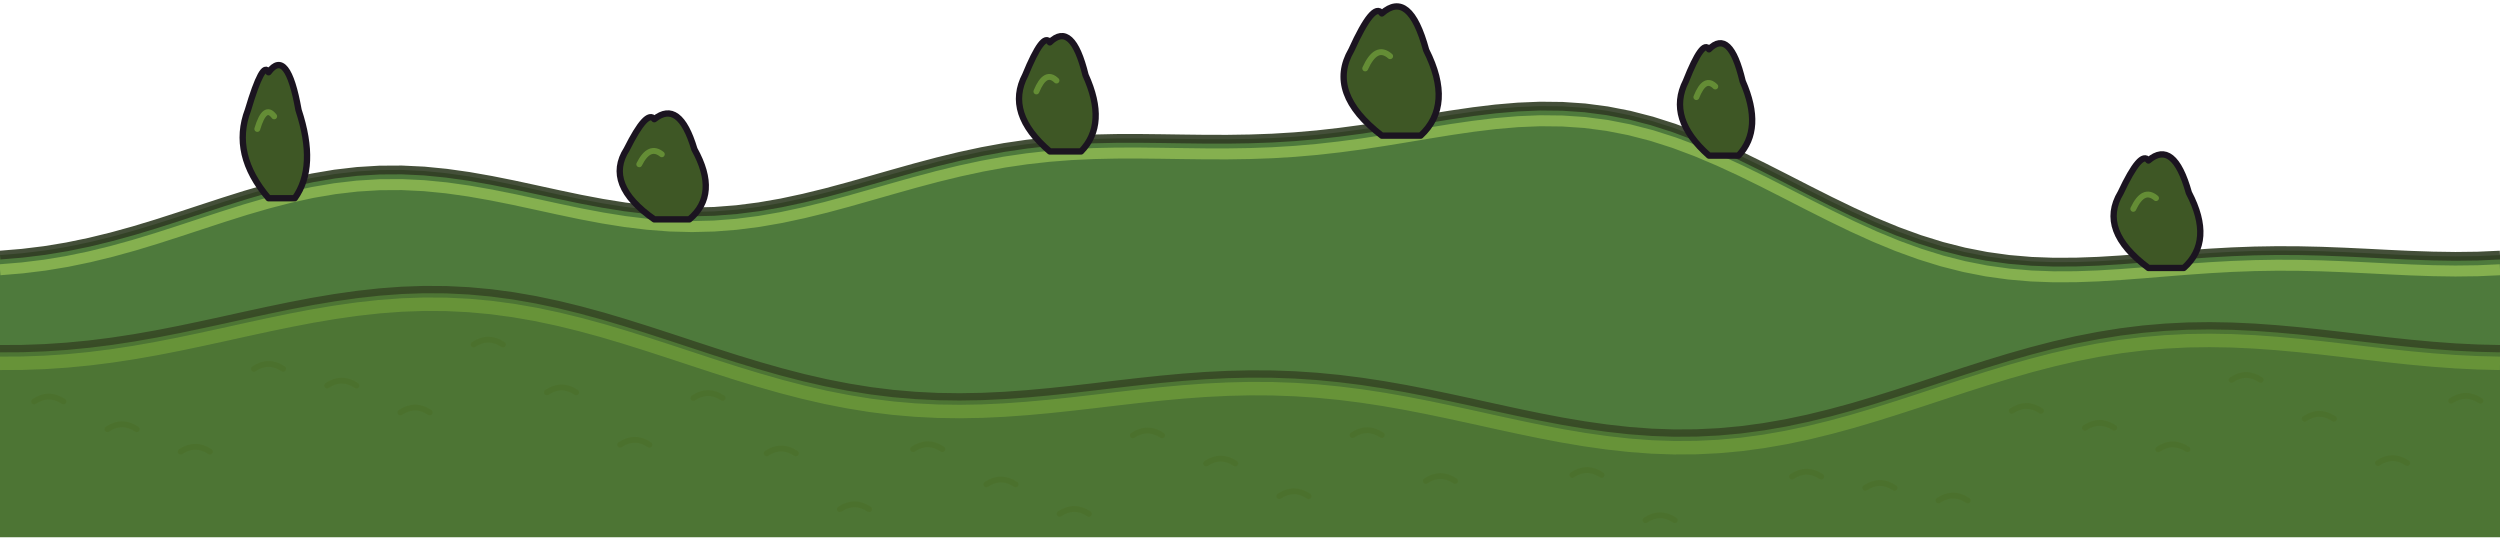
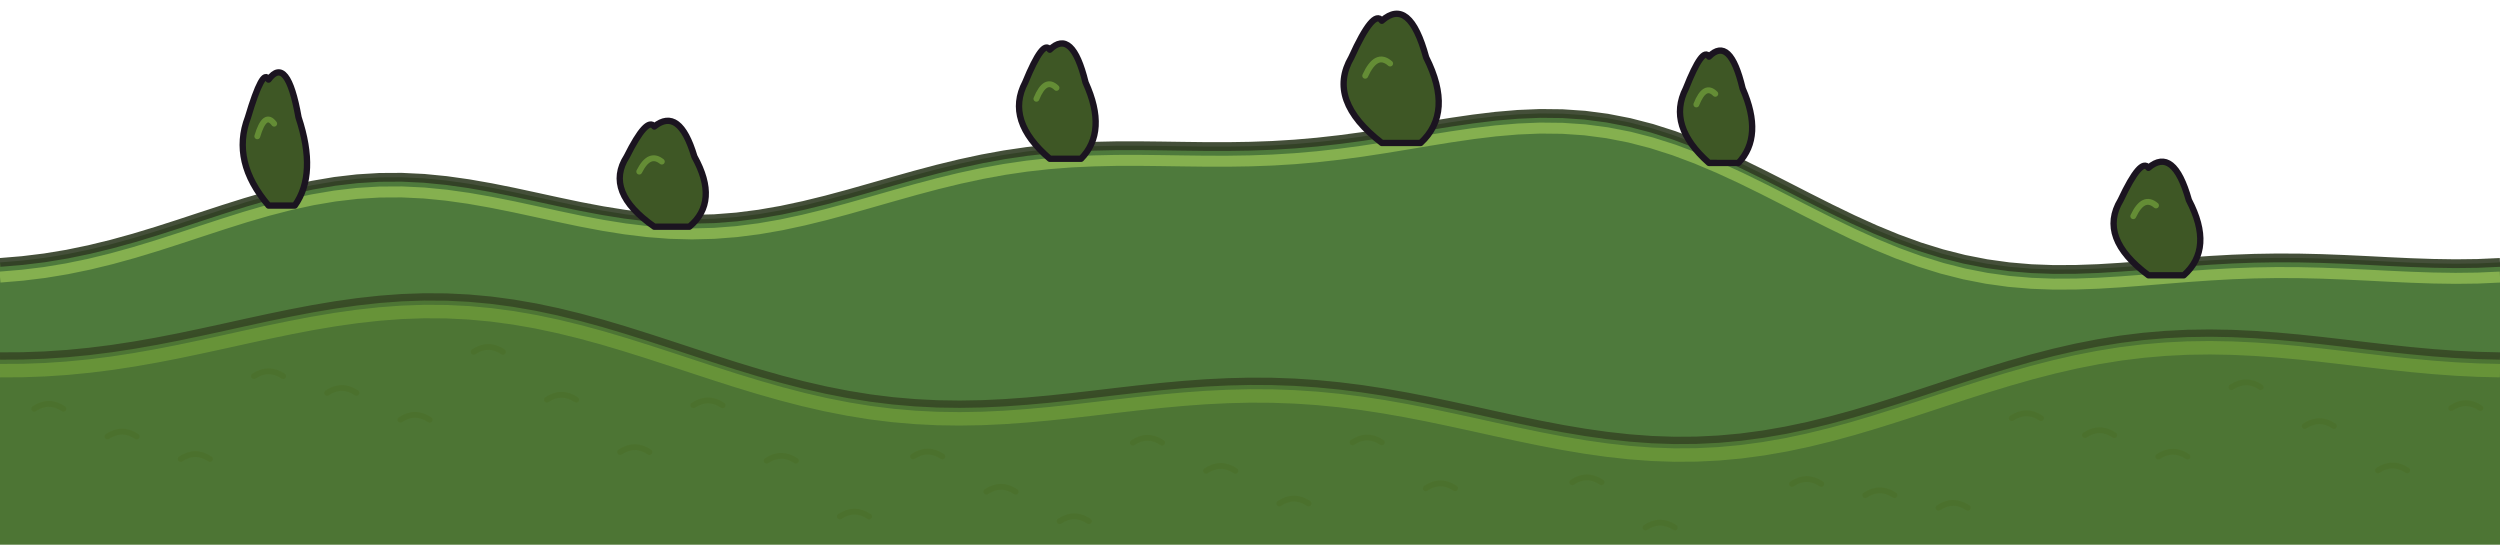
- <svg xmlns="http://www.w3.org/2000/svg" viewBox="0 0 1024 220">
-   <path d="M0,104.49 L9.14,103.73 L18.29,102.61 L27.43,101.1 L36.57,99.21 L45.71,96.98 L54.86,94.45 L64,91.68 L73.14,88.74 L82.29,85.73 L91.43,82.74 L100.57,79.86 L109.71,77.2 L118.86,74.83 L128,72.84 L137.14,71.29 L146.29,70.22 L155.43,69.66 L164.57,69.61 L173.71,70.05 L182.86,70.95 L192,72.24 L201.14,73.85 L210.29,75.68 L219.43,77.65 L228.57,79.64 L237.71,81.56 L246.86,83.29 L256,84.75 L265.14,85.86 L274.29,86.57 L283.43,86.81 L292.57,86.58 L301.71,85.87 L310.86,84.7 L320,83.11 L329.14,81.15 L338.29,78.91 L347.43,76.45 L356.57,73.86 L365.71,71.25 L374.86,68.68 L384,66.25 L393.14,64.03 L402.29,62.06 L411.43,60.39 L420.57,59.05 L429.71,58.03 L438.86,57.32 L448,56.9 L457.14,56.7 L466.29,56.68 L475.43,56.78 L484.57,56.91 L493.71,57.02 L502.86,57.03 L512,56.89 L521.14,56.56 L530.29,56 L539.43,55.21 L548.57,54.18 L557.71,52.96 L566.86,51.56 L576,50.07 L585.14,48.54 L594.29,47.06 L603.43,45.73 L612.57,44.62 L621.71,43.84 L630.86,43.46 L640,43.56 L649.14,44.18 L658.29,45.38 L667.43,47.16 L676.57,49.52 L685.71,52.44 L694.86,55.87 L704,59.74 L713.14,63.96 L722.29,68.45 L731.43,73.09 L740.57,77.77 L749.71,82.37 L758.86,86.8 L768,90.94 L777.14,94.71 L786.29,98.04 L795.43,100.88 L804.57,103.2 L813.71,104.99 L822.86,106.26 L832,107.04 L841.14,107.38 L850.29,107.34 L859.43,107.01 L868.57,106.45 L877.71,105.76 L886.86,105.01 L896,104.28 L905.14,103.64 L914.29,103.13 L923.43,102.79 L932.57,102.64 L941.71,102.68 L950.86,102.89 L960,103.24 L969.14,103.67 L978.29,104.14 L987.43,104.56 L996.57,104.87 L1005.71,105.01 L1014.86,104.9 L1024,104.49 L1024,220 L0,220 Z" fill="#4E7A3C" />
-   <path d="M0,104.49 L9.14,103.73 L18.29,102.61 L27.43,101.1 L36.57,99.21 L45.71,96.98 L54.86,94.45 L64,91.68 L73.14,88.74 L82.29,85.73 L91.43,82.74 L100.57,79.86 L109.71,77.2 L118.86,74.83 L128,72.84 L137.14,71.29 L146.29,70.22 L155.43,69.66 L164.57,69.61 L173.71,70.05 L182.86,70.95 L192,72.24 L201.14,73.85 L210.29,75.68 L219.43,77.65 L228.57,79.64 L237.71,81.56 L246.86,83.29 L256,84.75 L265.14,85.86 L274.29,86.57 L283.43,86.81 L292.57,86.58 L301.71,85.87 L310.86,84.7 L320,83.11 L329.14,81.15 L338.29,78.91 L347.43,76.45 L356.57,73.86 L365.71,71.25 L374.86,68.68 L384,66.25 L393.14,64.03 L402.29,62.06 L411.43,60.39 L420.57,59.05 L429.71,58.03 L438.86,57.32 L448,56.9 L457.14,56.7 L466.29,56.68 L475.43,56.78 L484.57,56.91 L493.71,57.02 L502.86,57.03 L512,56.89 L521.14,56.56 L530.29,56 L539.43,55.21 L548.57,54.18 L557.71,52.96 L566.86,51.56 L576,50.07 L585.14,48.54 L594.29,47.06 L603.43,45.73 L612.57,44.62 L621.71,43.84 L630.86,43.46 L640,43.56 L649.14,44.18 L658.29,45.38 L667.43,47.16 L676.57,49.52 L685.71,52.44 L694.86,55.87 L704,59.74 L713.14,63.96 L722.29,68.45 L731.43,73.09 L740.57,77.77 L749.71,82.37 L758.86,86.8 L768,90.94 L777.14,94.71 L786.29,98.04 L795.43,100.88 L804.57,103.2 L813.71,104.99 L822.86,106.26 L832,107.04 L841.14,107.38 L850.29,107.34 L859.43,107.01 L868.57,106.45 L877.71,105.76 L886.86,105.01 L896,104.28 L905.14,103.64 L914.29,103.13 L923.43,102.79 L932.57,102.64 L941.71,102.68 L950.86,102.89 L960,103.24 L969.14,103.67 L978.29,104.14 L987.43,104.56 L996.57,104.87 L1005.71,105.01 L1014.86,104.9 L1024,104.49" fill="none" stroke="#303c23" stroke-width="3.6" stroke-linecap="butt" stroke-linejoin="round" opacity="0.9" />
-   <path d="M0,110.49 L9.14,109.73 L18.29,108.61 L27.43,107.1 L36.57,105.21 L45.71,102.98 L54.86,100.45 L64,97.68 L73.14,94.74 L82.29,91.73 L91.43,88.74 L100.57,85.86 L109.71,83.2 L118.86,80.83 L128,78.84 L137.14,77.29 L146.29,76.22 L155.43,75.66 L164.57,75.61 L173.71,76.05 L182.86,76.95 L192,78.24 L201.14,79.85 L210.29,81.68 L219.43,83.65 L228.57,85.64 L237.71,87.56 L246.86,89.29 L256,90.75 L265.14,91.86 L274.29,92.57 L283.43,92.81 L292.57,92.58 L301.71,91.87 L310.86,90.7 L320,89.11 L329.14,87.15 L338.29,84.91 L347.43,82.45 L356.57,79.86 L365.71,77.25 L374.86,74.68 L384,72.25 L393.14,70.03 L402.29,68.06 L411.43,66.39 L420.57,65.05 L429.71,64.03 L438.86,63.32 L448,62.9 L457.14,62.7 L466.29,62.68 L475.43,62.78 L484.57,62.91 L493.71,63.02 L502.86,63.03 L512,62.89 L521.14,62.56 L530.29,62 L539.43,61.21 L548.57,60.18 L557.71,58.96 L566.86,57.56 L576,56.07 L585.14,54.54 L594.29,53.06 L603.43,51.73 L612.57,50.62 L621.71,49.84 L630.86,49.46 L640,49.56 L649.14,50.18 L658.29,51.38 L667.43,53.16 L676.57,55.52 L685.71,58.44 L694.86,61.87 L704,65.74 L713.14,69.96 L722.29,74.45 L731.43,79.09 L740.57,83.77 L749.71,88.37 L758.86,92.8 L768,96.94 L777.14,100.71 L786.29,104.04 L795.43,106.88 L804.57,109.2 L813.71,110.99 L822.86,112.26 L832,113.04 L841.14,113.38 L850.29,113.34 L859.43,113.01 L868.57,112.45 L877.71,111.76 L886.86,111.01 L896,110.28 L905.14,109.64 L914.29,109.13 L923.43,108.79 L932.57,108.64 L941.71,108.68 L950.86,108.89 L960,109.24 L969.14,109.67 L978.29,110.14 L987.43,110.56 L996.57,110.87 L1005.71,111.01 L1014.86,110.9 L1024,110.49" fill="none" stroke="#97C255" stroke-width="4.5" stroke-linecap="butt" stroke-linejoin="round" opacity="0.75" />
-   <path d="M110,81.2 q-15.35,-18.06 -8.44,-36.12 q6.14,-20.64 8.44,-15.48 q7.68,-10.32 12.28,15.48 q7.68,23.22 -1.54,36.12 Z" fill="#3e5725" stroke="#1B1420" stroke-width="2.6" stroke-linejoin="round" />
-   <path d="M105.39,52.82 q3.07,-10.32 6.91,-5.16" fill="none" stroke="#6E9B3A" stroke-width="2.4" stroke-linecap="round" opacity=".8" />
-   <path d="M268,89.86 q-20.53,-14.36 -11.29,-28.73 q8.21,-16.42 11.29,-12.31 q10.27,-8.21 16.42,12.31 q10.27,18.47 -2.05,28.73 Z" fill="#3e5725" stroke="#1B1420" stroke-width="2.6" stroke-linejoin="round" />
-   <path d="M261.84,67.29 q4.11,-8.21 9.24,-4.1" fill="none" stroke="#6E9B3A" stroke-width="2.4" stroke-linecap="round" opacity=".8" />
-   <path d="M430,62.03 q-18.29,-15.64 -10.06,-31.28 q7.32,-17.87 10.06,-13.4 q9.15,-8.94 14.63,13.4 q9.15,20.11 -1.83,31.28 Z" fill="#3e5725" stroke="#1B1420" stroke-width="2.6" stroke-linejoin="round" />
-   <path d="M424.51,37.46 q3.66,-8.94 8.23,-4.47" fill="none" stroke="#6E9B3A" stroke-width="2.4" stroke-linecap="round" opacity=".8" />
-   <path d="M566,55.56 q-22.69,-17.52 -12.48,-35.04 q9.07,-20.02 12.48,-15.02 q11.34,-10.01 18.15,15.02 q11.34,22.53 -2.27,35.04 Z" fill="#3e5725" stroke="#1B1420" stroke-width="2.6" stroke-linejoin="round" />
-   <path d="M559.19,28.03 q4.54,-10.01 10.21,-5.01" fill="none" stroke="#6E9B3A" stroke-width="2.4" stroke-linecap="round" opacity=".8" />
-   <path d="M700,63.74 q-17.23,-15.24 -9.47,-30.48 q6.89,-17.42 9.47,-13.06 q8.61,-8.71 13.78,13.06 q8.61,19.6 -1.72,30.48 Z" fill="#3e5725" stroke="#1B1420" stroke-width="2.6" stroke-linejoin="round" />
-   <path d="M694.83,39.78 q3.45,-8.71 7.75,-4.35" fill="none" stroke="#6E9B3A" stroke-width="2.4" stroke-linecap="round" opacity=".8" />
-   <path d="M880,109.76 q-20.69,-15.41 -11.38,-30.81 q8.27,-17.61 11.38,-13.21 q10.34,-8.8 16.55,13.21 q10.34,19.81 -2.07,30.81 Z" fill="#3e5725" stroke="#1B1420" stroke-width="2.6" stroke-linejoin="round" />
-   <path d="M873.79,85.55 q4.14,-8.8 9.31,-4.4" fill="none" stroke="#6E9B3A" stroke-width="2.4" stroke-linecap="round" opacity=".8" />
-   <path d="M0,142.82 L9.14,142.77 L18.29,142.44 L27.43,141.83 L36.57,140.94 L45.71,139.79 L54.86,138.39 L64,136.78 L73.14,135 L82.29,133.08 L91.43,131.1 L100.57,129.08 L109.71,127.1 L118.86,125.21 L128,123.46 L137.14,121.92 L146.29,120.62 L155.43,119.61 L164.57,118.93 L173.71,118.61 L182.86,118.67 L192,119.12 L201.14,119.96 L210.29,121.19 L219.43,122.78 L228.57,124.71 L237.71,126.95 L246.86,129.44 L256,132.16 L265.14,135.03 L274.29,138 L283.43,141.01 L292.57,144.01 L301.71,146.93 L310.86,149.71 L320,152.31 L329.14,154.68 L338.29,156.78 L347.43,158.57 L356.57,160.05 L365.71,161.18 L374.86,161.97 L384,162.43 L393.14,162.56 L402.29,162.4 L411.43,161.97 L420.57,161.31 L429.71,160.48 L438.86,159.51 L448,158.46 L457.14,157.38 L466.29,156.33 L475.43,155.36 L484.57,154.52 L493.71,153.85 L502.86,153.4 L512,153.18 L521.14,153.23 L530.29,153.56 L539.43,154.17 L548.57,155.06 L557.71,156.21 L566.86,157.61 L576,159.22 L585.14,161 L594.29,162.92 L603.43,164.9 L612.57,166.92 L621.71,168.9 L630.86,170.79 L640,172.54 L649.14,174.08 L658.29,175.38 L667.43,176.39 L676.57,177.07 L685.71,177.39 L694.86,177.33 L704,176.88 L713.14,176.04 L722.29,174.81 L731.43,173.22 L740.57,171.29 L749.71,169.05 L758.86,166.56 L768,163.84 L777.14,160.97 L786.29,158 L795.43,154.99 L804.57,151.99 L813.71,149.07 L822.86,146.29 L832,143.69 L841.14,141.32 L850.29,139.22 L859.43,137.43 L868.57,135.95 L877.71,134.82 L886.86,134.03 L896,133.57 L905.14,133.44 L914.29,133.6 L923.43,134.03 L932.57,134.69 L941.71,135.52 L950.86,136.49 L960,137.54 L969.14,138.62 L978.29,139.67 L987.43,140.64 L996.57,141.48 L1005.71,142.15 L1014.86,142.6 L1024,142.82 L1024,220 L0,220 Z" fill="#4d7534" />
-   <path d="M0,142.82 L9.14,142.77 L18.29,142.44 L27.43,141.83 L36.57,140.94 L45.71,139.79 L54.86,138.39 L64,136.78 L73.14,135 L82.29,133.08 L91.43,131.1 L100.57,129.08 L109.71,127.1 L118.86,125.21 L128,123.46 L137.14,121.92 L146.29,120.62 L155.43,119.61 L164.57,118.93 L173.71,118.61 L182.86,118.67 L192,119.12 L201.14,119.96 L210.29,121.19 L219.43,122.78 L228.57,124.71 L237.71,126.95 L246.86,129.44 L256,132.16 L265.14,135.03 L274.29,138 L283.43,141.01 L292.57,144.01 L301.71,146.93 L310.86,149.71 L320,152.31 L329.14,154.68 L338.29,156.78 L347.43,158.57 L356.57,160.05 L365.71,161.18 L374.86,161.97 L384,162.43 L393.14,162.56 L402.29,162.4 L411.43,161.97 L420.57,161.31 L429.71,160.48 L438.86,159.51 L448,158.46 L457.14,157.38 L466.29,156.33 L475.43,155.36 L484.57,154.52 L493.71,153.85 L502.86,153.4 L512,153.18 L521.14,153.23 L530.29,153.56 L539.43,154.17 L548.57,155.06 L557.71,156.21 L566.86,157.61 L576,159.22 L585.14,161 L594.29,162.92 L603.43,164.9 L612.57,166.92 L621.71,168.9 L630.86,170.79 L640,172.54 L649.14,174.08 L658.29,175.38 L667.43,176.39 L676.57,177.07 L685.71,177.39 L694.86,177.33 L704,176.88 L713.14,176.04 L722.29,174.81 L731.43,173.22 L740.57,171.29 L749.71,169.05 L758.86,166.56 L768,163.84 L777.14,160.97 L786.29,158 L795.43,154.99 L804.57,151.99 L813.71,149.07 L822.86,146.29 L832,143.69 L841.14,141.32 L850.29,139.22 L859.43,137.43 L868.57,135.95 L877.71,134.82 L886.86,134.03 L896,133.57 L905.14,133.44 L914.29,133.6 L923.43,134.03 L932.57,134.69 L941.71,135.52 L950.86,136.49 L960,137.54 L969.14,138.62 L978.29,139.67 L987.43,140.64 L996.57,141.48 L1005.71,142.15 L1014.86,142.6 L1024,142.82" fill="none" stroke="#354523" stroke-width="3" stroke-linecap="butt" stroke-linejoin="round" opacity="0.85" />
-   <path d="M0,148.82 L9.14,148.77 L18.29,148.44 L27.43,147.83 L36.57,146.94 L45.71,145.79 L54.86,144.39 L64,142.78 L73.14,141 L82.29,139.08 L91.43,137.1 L100.57,135.08 L109.71,133.1 L118.86,131.21 L128,129.46 L137.14,127.92 L146.29,126.62 L155.43,125.61 L164.57,124.93 L173.71,124.61 L182.86,124.67 L192,125.12 L201.14,125.96 L210.29,127.19 L219.43,128.78 L228.57,130.71 L237.71,132.95 L246.86,135.44 L256,138.16 L265.14,141.03 L274.29,144 L283.43,147.01 L292.57,150.01 L301.71,152.93 L310.86,155.71 L320,158.31 L329.14,160.68 L338.29,162.78 L347.43,164.57 L356.57,166.05 L365.71,167.18 L374.86,167.97 L384,168.43 L393.14,168.56 L402.29,168.4 L411.43,167.97 L420.57,167.31 L429.71,166.48 L438.86,165.51 L448,164.46 L457.14,163.38 L466.29,162.33 L475.43,161.36 L484.57,160.52 L493.71,159.85 L502.86,159.4 L512,159.18 L521.14,159.23 L530.29,159.56 L539.43,160.17 L548.57,161.06 L557.71,162.21 L566.86,163.61 L576,165.22 L585.14,167 L594.29,168.92 L603.43,170.9 L612.57,172.92 L621.71,174.9 L630.86,176.79 L640,178.54 L649.14,180.08 L658.29,181.38 L667.43,182.39 L676.57,183.07 L685.71,183.39 L694.86,183.33 L704,182.88 L713.14,182.04 L722.29,180.81 L731.43,179.22 L740.57,177.29 L749.71,175.05 L758.86,172.56 L768,169.84 L777.14,166.97 L786.29,164 L795.43,160.99 L804.57,157.99 L813.71,155.07 L822.86,152.29 L832,149.69 L841.14,147.32 L850.29,145.22 L859.43,143.43 L868.57,141.95 L877.71,140.82 L886.86,140.03 L896,139.57 L905.14,139.44 L914.29,139.6 L923.43,140.03 L932.57,140.69 L941.71,141.52 L950.86,142.49 L960,143.54 L969.14,144.62 L978.29,145.67 L987.43,146.64 L996.57,147.48 L1005.71,148.15 L1014.86,148.6 L1024,148.82" fill="none" stroke="#6E9B3A" stroke-width="5.5" stroke-linecap="butt" stroke-linejoin="round" opacity="0.8" />
-   <path d="M14,164.44 q6,-4 12,0 M44,175.79 q6,-4 12,0 M74,185 q6,-4 12,0 M104,151.08 q6,-4 12,0 M134,157.92 q6,-4 12,0 M164,168.93 q6,-4 12,0 M194,141.12 q6,-4 12,0 M224,160.71 q6,-4 12,0 M254,182.16 q6,-4 12,0 M284,163.01 q6,-4 12,0 M314,185.71 q6,-4 12,0 M344,208.57 q6,-4 12,0 M374,183.97 q6,-4 12,0 M404,198.4 q6,-4 12,0 M434,210.48 q6,-4 12,0 M464,178.33 q6,-4 12,0 M494,189.85 q6,-4 12,0 M524,203.23 q6,-4 12,0 M554,178.21 q6,-4 12,0 M584,197 q6,-4 12,0 M644,194.54 q6,-4 12,0 M674,213.07 q6,-4 12,0 M734,195.22 q6,-4 12,0 M764,199.84 q6,-4 12,0 M794,204.99 q6,-4 12,0 M824,168.29 q6,-4 12,0 M854,175.22 q6,-4 12,0 M884,184.03 q6,-4 12,0 M914,155.6 q6,-4 12,0 M944,171.52 q6,-4 12,0 M974,189.67 q6,-4 12,0 M1004,164.15 q6,-4 12,0 " fill="none" stroke="#4A6D26" stroke-width="2.4" stroke-linecap="round" opacity=".5" />
+ <svg xmlns="http://www.w3.org/2000/svg" viewBox="0 0 1024 226">
+   <g transform="translate(0,3)">
+     <path d="M0,104.49 L9.14,103.73 L18.29,102.61 L27.43,101.1 L36.57,99.21 L45.71,96.98 L54.86,94.45 L64,91.68 L73.14,88.74 L82.29,85.73 L91.43,82.74 L100.57,79.86 L109.71,77.2 L118.86,74.83 L128,72.84 L137.14,71.29 L146.29,70.22 L155.43,69.66 L164.57,69.61 L173.71,70.05 L182.86,70.95 L192,72.24 L201.14,73.85 L210.29,75.68 L219.43,77.65 L228.57,79.64 L237.71,81.56 L246.86,83.29 L256,84.75 L265.14,85.86 L274.29,86.57 L283.43,86.81 L292.57,86.58 L301.71,85.87 L310.86,84.7 L320,83.11 L329.14,81.15 L338.29,78.91 L347.43,76.45 L356.57,73.86 L365.71,71.25 L374.86,68.68 L384,66.25 L393.14,64.03 L402.29,62.06 L411.43,60.39 L420.57,59.05 L429.71,58.03 L438.86,57.32 L448,56.9 L457.14,56.7 L466.29,56.68 L475.43,56.78 L484.57,56.91 L493.71,57.02 L502.86,57.03 L512,56.89 L521.14,56.56 L530.29,56 L539.43,55.21 L548.57,54.18 L557.71,52.96 L566.86,51.56 L576,50.07 L585.14,48.54 L594.29,47.06 L603.43,45.73 L612.57,44.62 L621.71,43.84 L630.86,43.46 L640,43.56 L649.14,44.18 L658.29,45.38 L667.43,47.16 L676.57,49.52 L685.71,52.44 L694.86,55.87 L704,59.74 L713.14,63.96 L722.29,68.45 L731.43,73.09 L740.57,77.77 L749.71,82.37 L758.86,86.8 L768,90.94 L777.14,94.71 L786.29,98.04 L795.43,100.88 L804.57,103.2 L813.71,104.99 L822.86,106.26 L832,107.04 L841.14,107.38 L850.29,107.34 L859.43,107.01 L868.57,106.45 L877.71,105.76 L886.86,105.01 L896,104.28 L905.14,103.64 L914.29,103.13 L923.43,102.79 L932.57,102.64 L941.71,102.68 L950.86,102.89 L960,103.24 L969.14,103.67 L978.29,104.14 L987.43,104.56 L996.57,104.87 L1005.71,105.01 L1014.86,104.9 L1024,104.49 L1024,220 L0,220 Z" fill="#4E7A3C" />
+     <path d="M0,104.49 L9.14,103.73 L18.29,102.61 L27.43,101.1 L36.57,99.21 L45.71,96.98 L54.86,94.45 L64,91.68 L73.14,88.74 L82.29,85.73 L91.43,82.74 L100.57,79.86 L109.71,77.2 L118.86,74.83 L128,72.84 L137.14,71.29 L146.29,70.22 L155.43,69.66 L164.57,69.61 L173.71,70.05 L182.86,70.95 L192,72.24 L201.14,73.85 L210.29,75.68 L219.43,77.65 L228.57,79.64 L237.71,81.56 L246.86,83.29 L256,84.75 L265.14,85.86 L274.29,86.57 L283.43,86.81 L292.57,86.58 L301.71,85.87 L310.86,84.7 L320,83.11 L329.14,81.15 L338.29,78.91 L347.43,76.45 L356.57,73.86 L365.71,71.25 L374.86,68.68 L384,66.25 L393.14,64.03 L402.29,62.06 L411.43,60.39 L420.57,59.05 L429.71,58.03 L438.86,57.32 L448,56.9 L457.14,56.7 L466.29,56.68 L475.43,56.78 L484.57,56.91 L493.71,57.02 L502.86,57.03 L512,56.89 L521.14,56.56 L530.29,56 L539.43,55.21 L548.57,54.18 L557.71,52.96 L566.86,51.56 L576,50.07 L585.14,48.54 L594.29,47.06 L603.43,45.73 L612.57,44.62 L621.71,43.84 L630.86,43.46 L640,43.56 L649.14,44.18 L658.29,45.38 L667.43,47.16 L676.57,49.52 L685.71,52.44 L694.86,55.87 L704,59.74 L713.14,63.96 L722.29,68.45 L731.43,73.09 L740.57,77.77 L749.71,82.37 L758.86,86.8 L768,90.94 L777.14,94.71 L786.29,98.04 L795.43,100.88 L804.57,103.2 L813.71,104.99 L822.86,106.26 L832,107.04 L841.14,107.38 L850.29,107.34 L859.43,107.01 L868.57,106.45 L877.71,105.76 L886.86,105.01 L896,104.28 L905.14,103.64 L914.29,103.13 L923.43,102.79 L932.57,102.64 L941.71,102.68 L950.86,102.89 L960,103.24 L969.14,103.67 L978.29,104.14 L987.43,104.56 L996.57,104.87 L1005.71,105.01 L1014.86,104.9 L1024,104.49" fill="none" stroke="#303c23" stroke-width="3.6" stroke-linecap="butt" stroke-linejoin="round" opacity="0.9" />
+     <path d="M0,110.49 L9.14,109.73 L18.29,108.61 L27.43,107.1 L36.57,105.21 L45.71,102.98 L54.86,100.45 L64,97.68 L73.14,94.74 L82.29,91.73 L91.43,88.74 L100.57,85.86 L109.71,83.2 L118.86,80.83 L128,78.84 L137.14,77.29 L146.29,76.22 L155.43,75.66 L164.57,75.61 L173.71,76.05 L182.86,76.95 L192,78.24 L201.14,79.85 L210.29,81.68 L219.43,83.65 L228.57,85.64 L237.71,87.56 L246.86,89.29 L256,90.75 L265.14,91.86 L274.29,92.57 L283.43,92.81 L292.57,92.58 L301.71,91.87 L310.86,90.7 L320,89.11 L329.14,87.15 L338.29,84.91 L347.43,82.45 L356.57,79.86 L365.71,77.25 L374.86,74.68 L384,72.25 L393.14,70.03 L402.29,68.06 L411.43,66.39 L420.57,65.05 L429.71,64.03 L438.86,63.32 L448,62.9 L457.14,62.7 L466.29,62.68 L475.43,62.78 L484.57,62.91 L493.71,63.02 L502.86,63.03 L512,62.89 L521.14,62.56 L530.29,62 L539.43,61.21 L548.57,60.18 L557.71,58.96 L566.86,57.56 L576,56.07 L585.14,54.54 L594.29,53.06 L603.43,51.73 L612.57,50.62 L621.71,49.84 L630.86,49.46 L640,49.56 L649.14,50.18 L658.29,51.38 L667.43,53.16 L676.57,55.52 L685.71,58.44 L694.86,61.87 L704,65.74 L713.14,69.96 L722.29,74.45 L731.43,79.09 L740.57,83.77 L749.71,88.37 L758.86,92.8 L768,96.94 L777.14,100.71 L786.29,104.04 L795.43,106.88 L804.57,109.2 L813.71,110.99 L822.86,112.26 L832,113.04 L841.14,113.38 L850.29,113.34 L859.43,113.01 L868.57,112.45 L877.71,111.76 L886.86,111.01 L896,110.28 L905.14,109.64 L914.29,109.13 L923.43,108.79 L932.57,108.64 L941.71,108.68 L950.86,108.89 L960,109.24 L969.14,109.67 L978.29,110.14 L987.43,110.56 L996.57,110.87 L1005.71,111.01 L1014.86,110.9 L1024,110.49" fill="none" stroke="#97C255" stroke-width="4.5" stroke-linecap="butt" stroke-linejoin="round" opacity="0.75" />
+     <path d="M110,81.2 q-15.35,-18.06 -8.44,-36.12 q6.14,-20.64 8.44,-15.48 q7.68,-10.32 12.28,15.48 q7.68,23.22 -1.54,36.12 Z" fill="#3e5725" stroke="#1B1420" stroke-width="2.6" stroke-linejoin="round" />
+     <path d="M105.39,52.82 q3.07,-10.32 6.91,-5.16" fill="none" stroke="#6E9B3A" stroke-width="2.4" stroke-linecap="round" opacity=".8" />
+     <path d="M268,89.86 q-20.53,-14.36 -11.29,-28.73 q8.21,-16.42 11.29,-12.31 q10.27,-8.21 16.42,12.31 q10.27,18.47 -2.05,28.73 Z" fill="#3e5725" stroke="#1B1420" stroke-width="2.6" stroke-linejoin="round" />
+     <path d="M261.84,67.29 q4.11,-8.21 9.24,-4.1" fill="none" stroke="#6E9B3A" stroke-width="2.4" stroke-linecap="round" opacity=".8" />
+     <path d="M430,62.03 q-18.29,-15.64 -10.06,-31.28 q7.32,-17.87 10.06,-13.4 q9.15,-8.94 14.63,13.4 q9.15,20.11 -1.83,31.28 Z" fill="#3e5725" stroke="#1B1420" stroke-width="2.6" stroke-linejoin="round" />
+     <path d="M424.51,37.46 q3.66,-8.94 8.23,-4.47" fill="none" stroke="#6E9B3A" stroke-width="2.4" stroke-linecap="round" opacity=".8" />
+     <path d="M566,55.56 q-22.69,-17.52 -12.48,-35.04 q9.07,-20.02 12.48,-15.02 q11.34,-10.01 18.15,15.02 q11.34,22.53 -2.27,35.04 Z" fill="#3e5725" stroke="#1B1420" stroke-width="2.6" stroke-linejoin="round" />
+     <path d="M559.19,28.03 q4.54,-10.01 10.21,-5.01" fill="none" stroke="#6E9B3A" stroke-width="2.4" stroke-linecap="round" opacity=".8" />
+     <path d="M700,63.74 q-17.23,-15.24 -9.47,-30.48 q6.89,-17.42 9.47,-13.06 q8.61,-8.71 13.78,13.06 q8.61,19.6 -1.72,30.48 Z" fill="#3e5725" stroke="#1B1420" stroke-width="2.6" stroke-linejoin="round" />
+     <path d="M694.83,39.78 q3.45,-8.71 7.75,-4.35" fill="none" stroke="#6E9B3A" stroke-width="2.4" stroke-linecap="round" opacity=".8" />
+     <path d="M880,109.76 q-20.69,-15.41 -11.38,-30.81 q8.27,-17.61 11.38,-13.21 q10.34,-8.8 16.55,13.21 q10.34,19.81 -2.07,30.81 Z" fill="#3e5725" stroke="#1B1420" stroke-width="2.6" stroke-linejoin="round" />
+     <path d="M873.79,85.55 q4.14,-8.8 9.31,-4.4" fill="none" stroke="#6E9B3A" stroke-width="2.4" stroke-linecap="round" opacity=".8" />
+     <path d="M0,142.82 L9.14,142.77 L18.29,142.44 L27.43,141.83 L36.57,140.94 L45.71,139.79 L54.86,138.39 L64,136.78 L73.14,135 L82.29,133.08 L91.43,131.1 L100.57,129.08 L109.71,127.1 L118.86,125.21 L128,123.46 L137.14,121.92 L146.29,120.62 L155.43,119.61 L164.57,118.93 L173.71,118.61 L182.86,118.67 L192,119.12 L201.14,119.96 L210.29,121.19 L219.43,122.78 L228.57,124.71 L237.71,126.95 L246.86,129.44 L256,132.16 L265.14,135.03 L274.29,138 L283.43,141.01 L292.57,144.01 L301.71,146.93 L310.86,149.71 L320,152.31 L329.14,154.68 L338.29,156.78 L347.43,158.57 L356.57,160.05 L365.71,161.18 L374.86,161.97 L384,162.43 L393.14,162.56 L402.29,162.4 L411.43,161.97 L420.57,161.31 L429.71,160.48 L438.86,159.51 L448,158.46 L457.14,157.38 L466.29,156.33 L475.43,155.36 L484.57,154.52 L493.71,153.85 L502.86,153.4 L512,153.18 L521.14,153.23 L530.29,153.56 L539.43,154.17 L548.57,155.06 L557.71,156.21 L566.86,157.61 L576,159.22 L585.14,161 L594.29,162.92 L603.43,164.9 L612.57,166.92 L621.71,168.9 L630.86,170.79 L640,172.54 L649.14,174.08 L658.29,175.38 L667.43,176.39 L676.57,177.07 L685.71,177.39 L694.86,177.33 L704,176.88 L713.14,176.04 L722.29,174.81 L731.43,173.22 L740.57,171.29 L749.71,169.05 L758.86,166.56 L768,163.84 L777.14,160.97 L786.29,158 L795.43,154.99 L804.57,151.99 L813.71,149.07 L822.86,146.29 L832,143.69 L841.14,141.32 L850.29,139.22 L859.43,137.43 L868.57,135.95 L877.71,134.82 L886.86,134.03 L896,133.57 L905.14,133.44 L914.29,133.6 L923.43,134.03 L932.57,134.69 L941.71,135.52 L950.86,136.49 L960,137.54 L969.14,138.62 L978.29,139.67 L987.43,140.64 L996.57,141.48 L1005.71,142.15 L1014.86,142.6 L1024,142.82 L1024,220 L0,220 Z" fill="#4d7534" />
+     <path d="M0,142.82 L9.14,142.77 L18.29,142.44 L27.43,141.83 L36.57,140.94 L45.71,139.79 L54.86,138.39 L64,136.78 L73.14,135 L82.29,133.08 L91.43,131.1 L100.57,129.08 L109.71,127.1 L118.86,125.21 L128,123.46 L137.14,121.92 L146.29,120.62 L155.43,119.61 L164.57,118.93 L173.71,118.61 L182.86,118.67 L192,119.12 L201.14,119.96 L210.29,121.19 L219.43,122.78 L228.57,124.71 L237.71,126.95 L246.86,129.44 L256,132.16 L265.14,135.03 L274.29,138 L283.43,141.01 L292.57,144.01 L301.71,146.93 L310.86,149.71 L320,152.31 L329.14,154.68 L338.29,156.78 L347.43,158.57 L356.57,160.05 L365.71,161.18 L374.86,161.97 L384,162.43 L393.14,162.56 L402.29,162.4 L411.43,161.97 L420.57,161.31 L429.71,160.48 L438.86,159.51 L448,158.46 L457.14,157.38 L466.29,156.33 L475.43,155.36 L484.57,154.52 L493.71,153.85 L502.86,153.4 L512,153.18 L521.14,153.23 L530.29,153.56 L539.43,154.17 L548.57,155.06 L557.71,156.21 L566.86,157.61 L576,159.22 L585.14,161 L594.29,162.92 L603.43,164.9 L612.57,166.92 L621.71,168.9 L630.86,170.79 L640,172.54 L649.14,174.08 L658.29,175.38 L667.43,176.39 L676.57,177.07 L685.71,177.39 L694.86,177.33 L704,176.88 L713.14,176.04 L722.29,174.81 L731.43,173.22 L740.57,171.29 L749.71,169.05 L758.86,166.56 L768,163.84 L777.14,160.97 L786.29,158 L795.43,154.99 L804.57,151.99 L813.71,149.07 L822.86,146.29 L832,143.69 L841.14,141.32 L850.29,139.22 L859.43,137.43 L868.57,135.95 L877.71,134.82 L886.86,134.03 L896,133.57 L905.14,133.44 L914.29,133.6 L923.43,134.03 L932.57,134.69 L941.71,135.52 L950.86,136.49 L960,137.54 L969.14,138.62 L978.29,139.67 L987.43,140.64 L996.57,141.48 L1005.71,142.15 L1014.86,142.6 L1024,142.82" fill="none" stroke="#354523" stroke-width="3" stroke-linecap="butt" stroke-linejoin="round" opacity="0.85" />
+     <path d="M0,148.82 L9.14,148.77 L18.29,148.44 L27.43,147.83 L36.57,146.94 L45.71,145.79 L54.86,144.39 L64,142.78 L73.14,141 L82.29,139.08 L91.43,137.1 L100.57,135.08 L109.71,133.1 L118.86,131.21 L128,129.46 L137.14,127.92 L146.29,126.62 L155.43,125.61 L164.57,124.93 L173.71,124.61 L182.86,124.67 L192,125.12 L201.14,125.96 L210.29,127.19 L219.43,128.78 L228.57,130.71 L237.71,132.95 L246.86,135.44 L256,138.16 L265.14,141.03 L274.29,144 L283.43,147.01 L292.57,150.01 L301.71,152.93 L310.86,155.71 L320,158.31 L329.14,160.68 L338.29,162.78 L347.43,164.57 L356.57,166.05 L365.71,167.18 L374.86,167.97 L384,168.43 L393.14,168.56 L402.29,168.4 L411.43,167.97 L420.57,167.31 L429.71,166.48 L438.86,165.51 L448,164.46 L457.14,163.38 L466.29,162.33 L475.43,161.36 L484.57,160.52 L493.71,159.85 L502.86,159.4 L512,159.18 L521.14,159.23 L530.29,159.56 L539.43,160.17 L548.57,161.06 L557.71,162.21 L566.86,163.61 L576,165.22 L585.14,167 L594.29,168.92 L603.43,170.9 L612.57,172.92 L621.71,174.9 L630.86,176.79 L640,178.54 L649.14,180.08 L658.29,181.38 L667.43,182.39 L676.57,183.07 L685.71,183.39 L694.86,183.33 L704,182.88 L713.14,182.04 L722.29,180.81 L731.43,179.22 L740.57,177.29 L749.71,175.05 L758.86,172.56 L768,169.84 L777.14,166.97 L786.29,164 L795.43,160.99 L804.57,157.99 L813.71,155.07 L822.86,152.29 L832,149.69 L841.14,147.32 L850.29,145.22 L859.43,143.43 L868.57,141.95 L877.71,140.82 L886.86,140.03 L896,139.57 L905.14,139.44 L914.29,139.6 L923.43,140.03 L932.57,140.69 L941.71,141.52 L950.86,142.49 L960,143.54 L969.14,144.62 L978.29,145.67 L987.43,146.64 L996.57,147.48 L1005.71,148.15 L1014.86,148.6 L1024,148.82" fill="none" stroke="#6E9B3A" stroke-width="5.5" stroke-linecap="butt" stroke-linejoin="round" opacity="0.8" />
+     <path d="M14,164.44 q6,-4 12,0 M44,175.79 q6,-4 12,0 M74,185 q6,-4 12,0 M104,151.08 q6,-4 12,0 M134,157.92 q6,-4 12,0 M164,168.93 q6,-4 12,0 M194,141.12 q6,-4 12,0 M224,160.71 q6,-4 12,0 M254,182.16 q6,-4 12,0 M284,163.01 q6,-4 12,0 M314,185.71 q6,-4 12,0 M344,208.57 q6,-4 12,0 M374,183.97 q6,-4 12,0 M404,198.4 q6,-4 12,0 M434,210.48 q6,-4 12,0 M464,178.33 q6,-4 12,0 M494,189.85 q6,-4 12,0 M524,203.23 q6,-4 12,0 M554,178.21 q6,-4 12,0 M584,197 q6,-4 12,0 M644,194.54 q6,-4 12,0 M674,213.07 q6,-4 12,0 M734,195.22 q6,-4 12,0 M764,199.84 q6,-4 12,0 M794,204.99 q6,-4 12,0 M824,168.29 q6,-4 12,0 M854,175.22 q6,-4 12,0 M884,184.03 q6,-4 12,0 M914,155.6 q6,-4 12,0 M944,171.52 q6,-4 12,0 M974,189.67 q6,-4 12,0 M1004,164.15 q6,-4 12,0 " fill="none" stroke="#4A6D26" stroke-width="2.4" stroke-linecap="round" opacity=".5" />
+   </g>
</svg>
